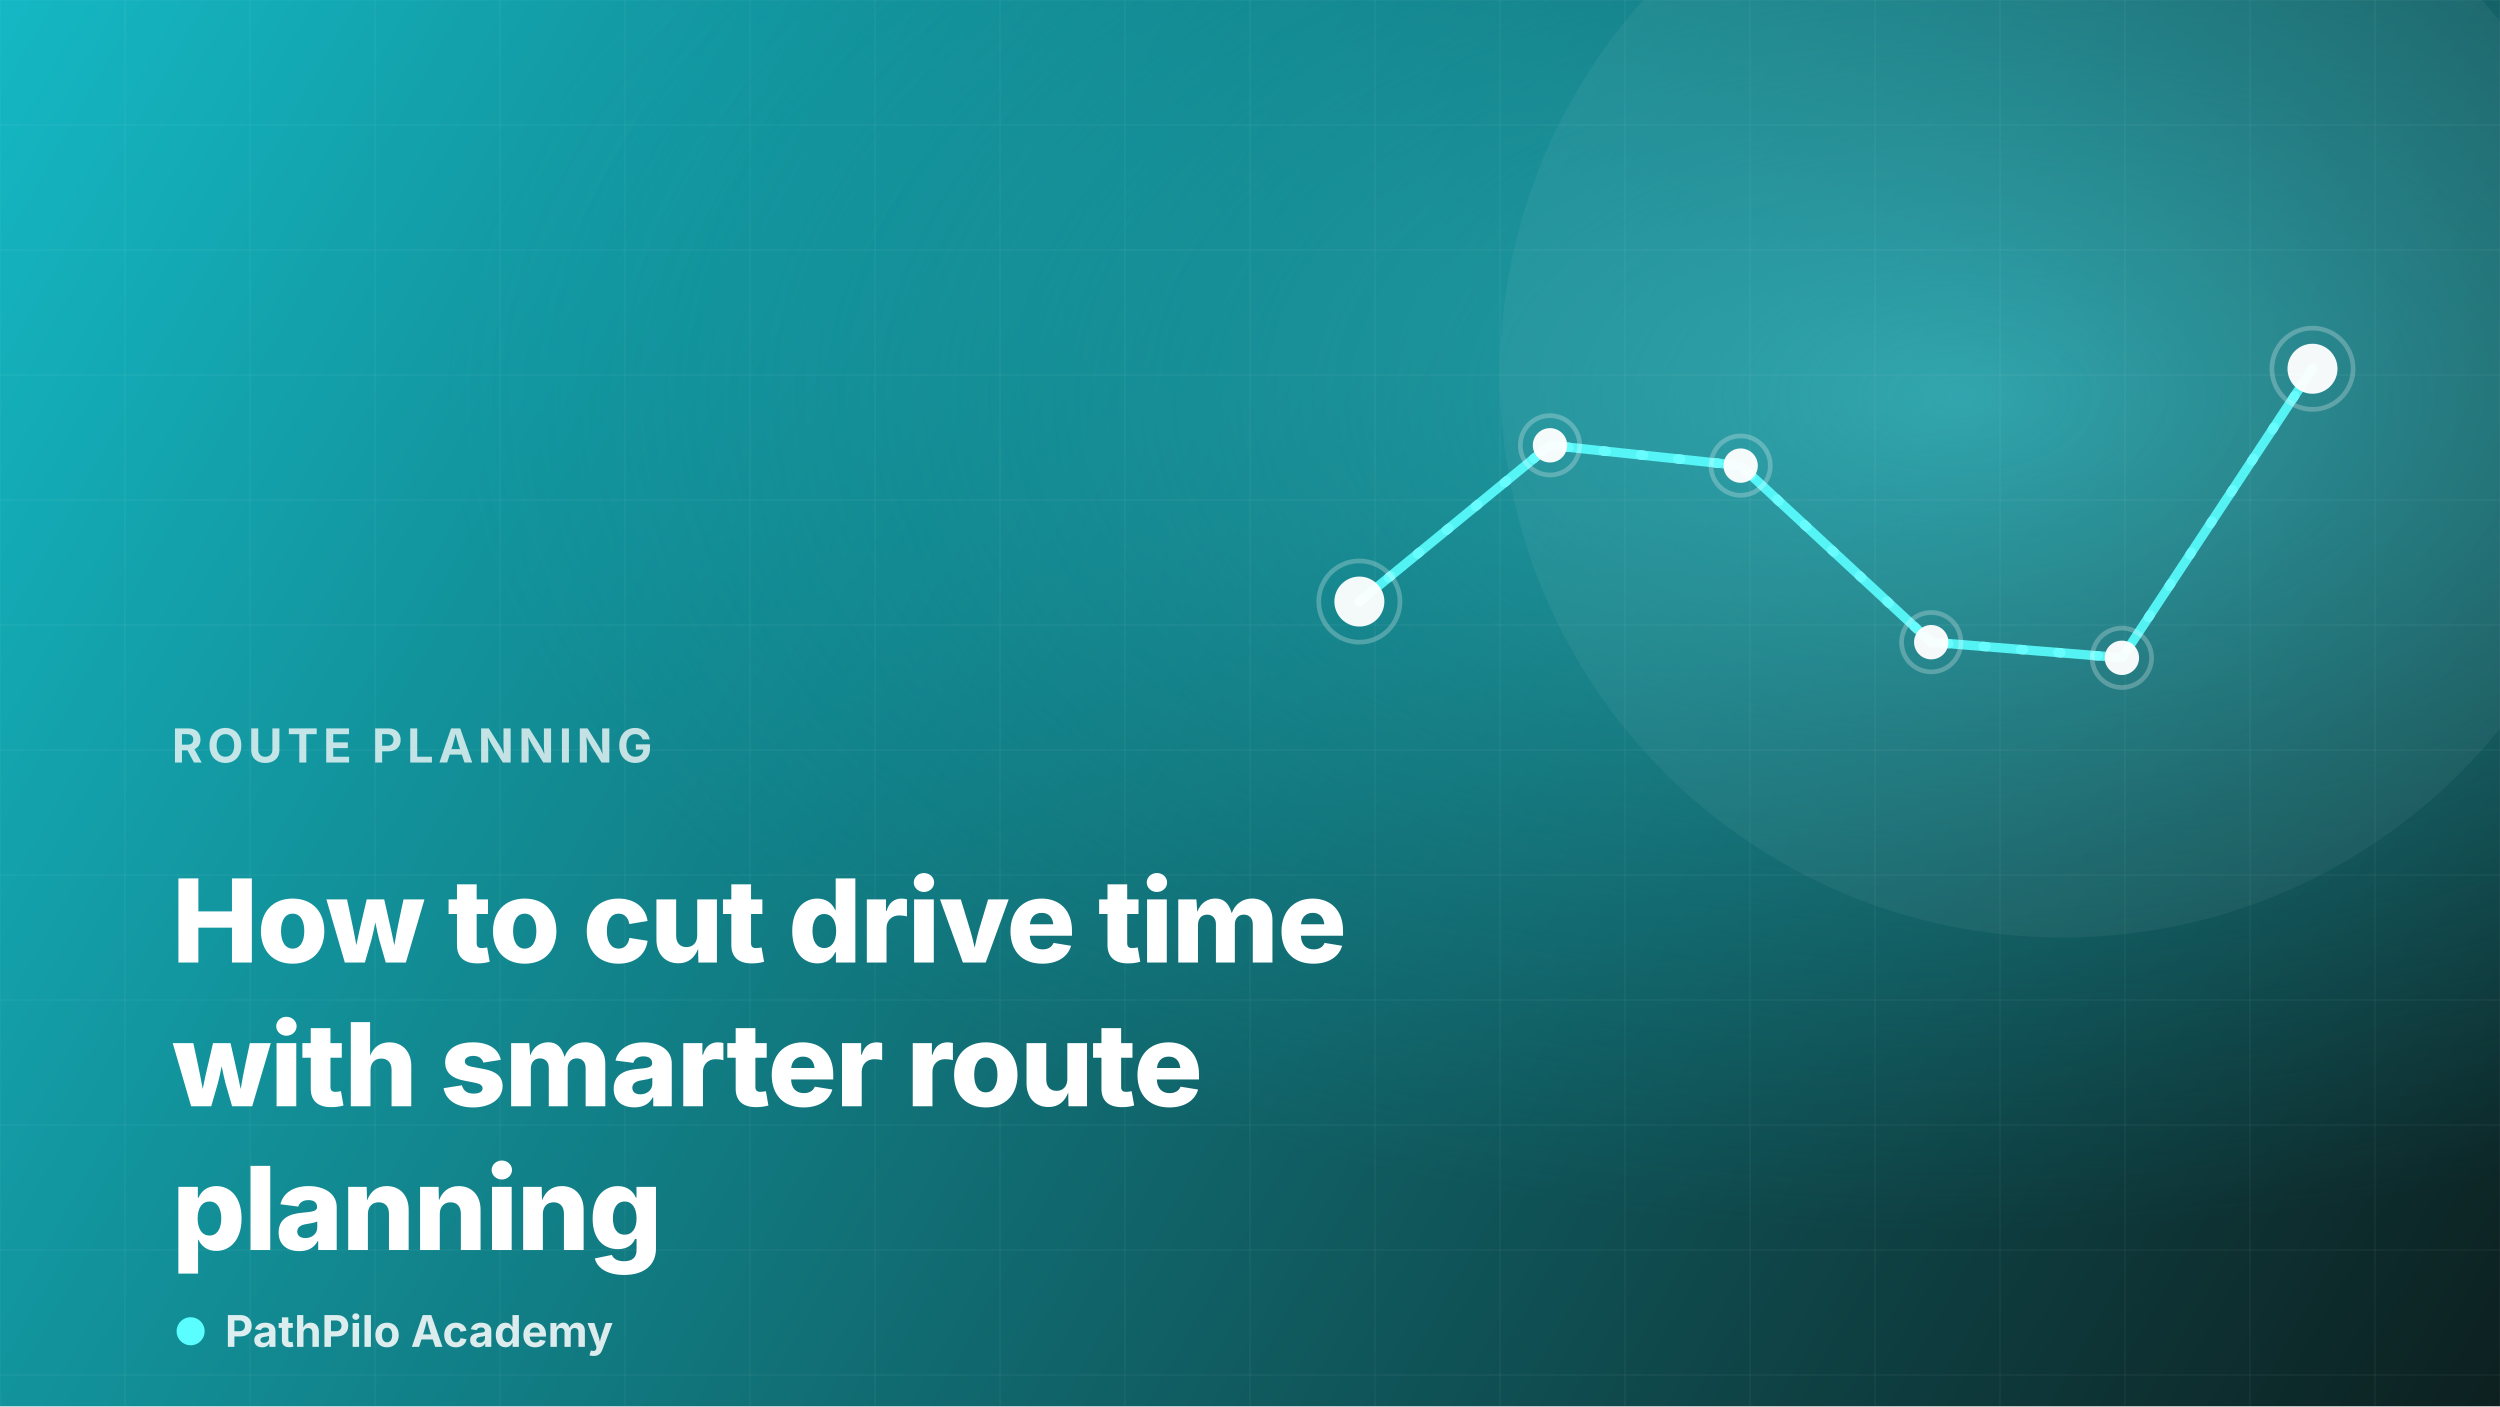
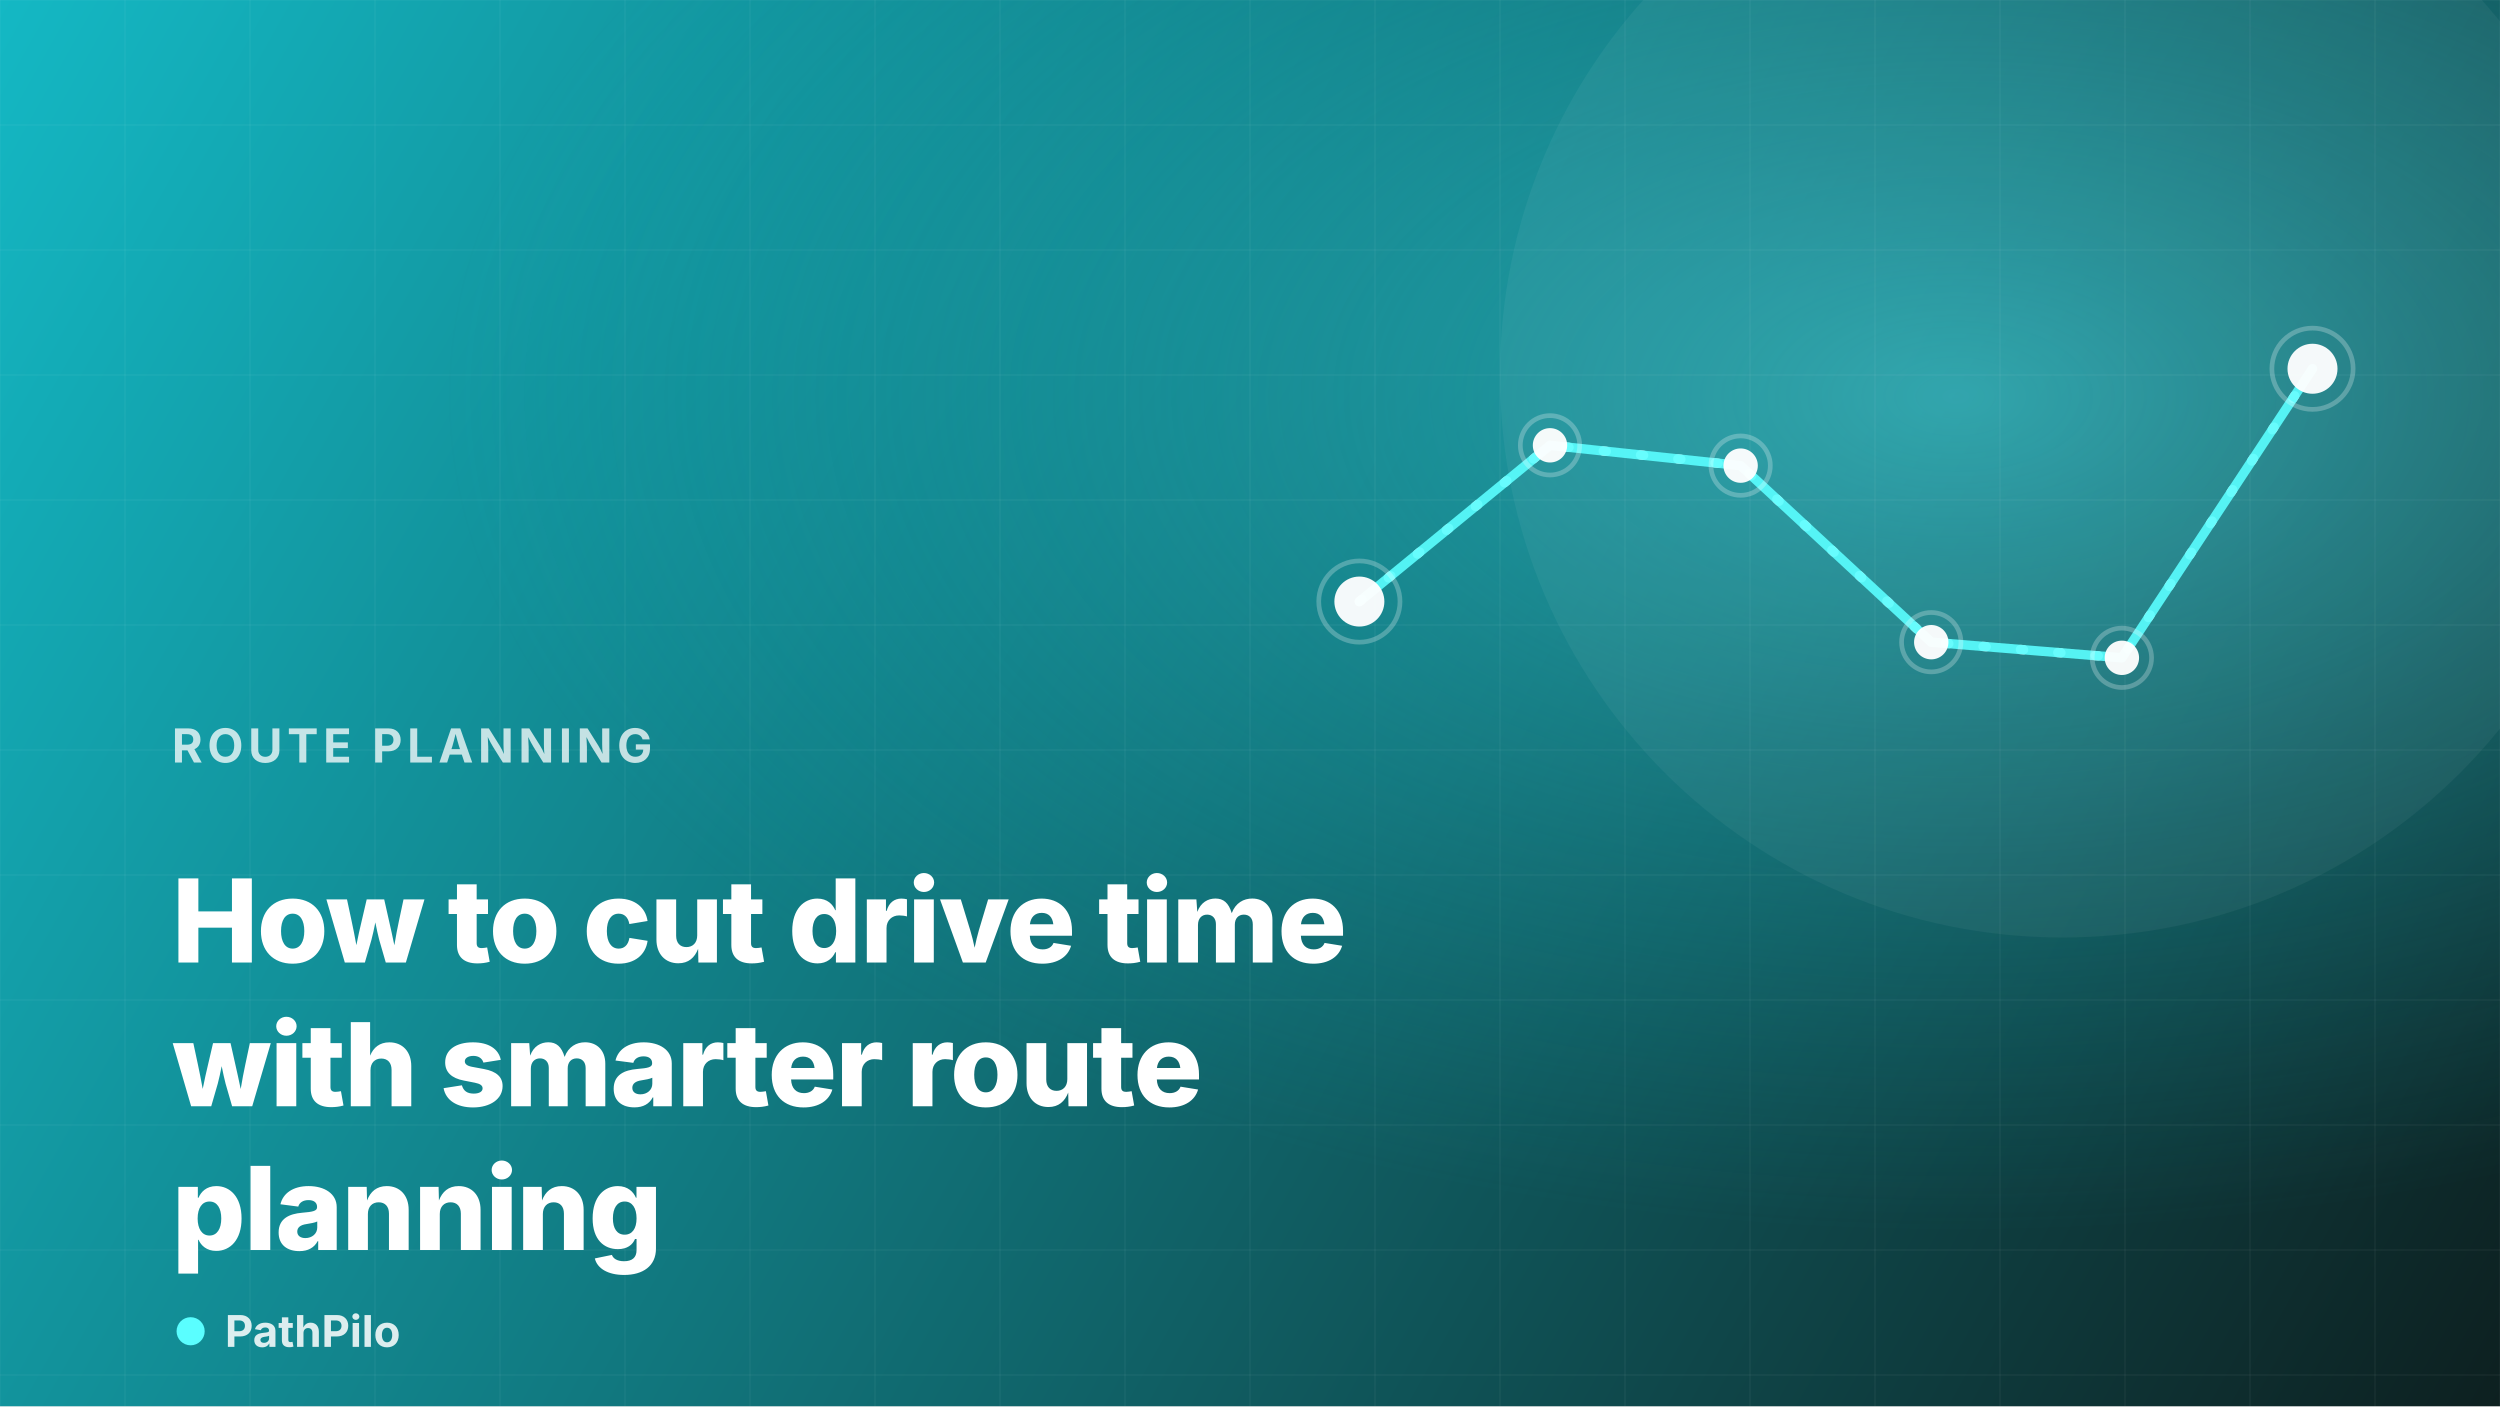
<svg xmlns="http://www.w3.org/2000/svg" width="1600" height="900" viewBox="0 0 1600 900" fill="none">
  <defs>
    <linearGradient id="bg" x1="0" y1="0" x2="1600" y2="900" gradientUnits="userSpaceOnUse">
      <stop offset="0" stop-color="#14b8c4" />
      <stop offset="1" stop-color="#0d2020" />
    </linearGradient>
    <radialGradient id="glow" cx="0.78" cy="0.28" r="0.6">
      <stop offset="0" stop-color="#3ce0ec" stop-opacity="0.55" />
      <stop offset="1" stop-color="#14b8c4" stop-opacity="0" />
    </radialGradient>
  </defs>
  <rect width="1600" height="900" fill="url(#bg)" />
  <rect width="1600" height="900" fill="url(#glow)" />
  <line x1="0" y1="0" x2="0" y2="900" stroke="#FFFFFF" stroke-opacity="0.04" />
  <line x1="80" y1="0" x2="80" y2="900" stroke="#FFFFFF" stroke-opacity="0.04" />
  <line x1="160" y1="0" x2="160" y2="900" stroke="#FFFFFF" stroke-opacity="0.04" />
  <line x1="240" y1="0" x2="240" y2="900" stroke="#FFFFFF" stroke-opacity="0.04" />
  <line x1="320" y1="0" x2="320" y2="900" stroke="#FFFFFF" stroke-opacity="0.04" />
  <line x1="400" y1="0" x2="400" y2="900" stroke="#FFFFFF" stroke-opacity="0.04" />
  <line x1="480" y1="0" x2="480" y2="900" stroke="#FFFFFF" stroke-opacity="0.04" />
  <line x1="560" y1="0" x2="560" y2="900" stroke="#FFFFFF" stroke-opacity="0.04" />
  <line x1="640" y1="0" x2="640" y2="900" stroke="#FFFFFF" stroke-opacity="0.04" />
  <line x1="720" y1="0" x2="720" y2="900" stroke="#FFFFFF" stroke-opacity="0.04" />
  <line x1="800" y1="0" x2="800" y2="900" stroke="#FFFFFF" stroke-opacity="0.04" />
  <line x1="880" y1="0" x2="880" y2="900" stroke="#FFFFFF" stroke-opacity="0.04" />
  <line x1="960" y1="0" x2="960" y2="900" stroke="#FFFFFF" stroke-opacity="0.04" />
  <line x1="1040" y1="0" x2="1040" y2="900" stroke="#FFFFFF" stroke-opacity="0.04" />
  <line x1="1120" y1="0" x2="1120" y2="900" stroke="#FFFFFF" stroke-opacity="0.04" />
  <line x1="1200" y1="0" x2="1200" y2="900" stroke="#FFFFFF" stroke-opacity="0.04" />
  <line x1="1280" y1="0" x2="1280" y2="900" stroke="#FFFFFF" stroke-opacity="0.04" />
  <line x1="1360" y1="0" x2="1360" y2="900" stroke="#FFFFFF" stroke-opacity="0.04" />
  <line x1="1440" y1="0" x2="1440" y2="900" stroke="#FFFFFF" stroke-opacity="0.04" />
  <line x1="1520" y1="0" x2="1520" y2="900" stroke="#FFFFFF" stroke-opacity="0.04" />
  <line x1="1600" y1="0" x2="1600" y2="900" stroke="#FFFFFF" stroke-opacity="0.04" />
  <line x1="0" y1="0" x2="1600" y2="0" stroke="#FFFFFF" stroke-opacity="0.04" />
  <line x1="0" y1="80" x2="1600" y2="80" stroke="#FFFFFF" stroke-opacity="0.04" />
  <line x1="0" y1="160" x2="1600" y2="160" stroke="#FFFFFF" stroke-opacity="0.04" />
  <line x1="0" y1="240" x2="1600" y2="240" stroke="#FFFFFF" stroke-opacity="0.04" />
  <line x1="0" y1="320" x2="1600" y2="320" stroke="#FFFFFF" stroke-opacity="0.04" />
  <line x1="0" y1="400" x2="1600" y2="400" stroke="#FFFFFF" stroke-opacity="0.04" />
  <line x1="0" y1="480" x2="1600" y2="480" stroke="#FFFFFF" stroke-opacity="0.04" />
  <line x1="0" y1="560" x2="1600" y2="560" stroke="#FFFFFF" stroke-opacity="0.04" />
  <line x1="0" y1="640" x2="1600" y2="640" stroke="#FFFFFF" stroke-opacity="0.04" />
  <line x1="0" y1="720" x2="1600" y2="720" stroke="#FFFFFF" stroke-opacity="0.04" />
  <line x1="0" y1="800" x2="1600" y2="800" stroke="#FFFFFF" stroke-opacity="0.04" />
  <line x1="0" y1="880" x2="1600" y2="880" stroke="#FFFFFF" stroke-opacity="0.04" />
  <circle cx="1320" cy="240" r="360" fill="#FFFFFF" opacity="0.05" />
  <path d="M870 385 L992 285 L1114 298 L1236 411 L1358 421 L1480 236" stroke="#FFFFFF" stroke-opacity="0.85" stroke-width="6" stroke-linecap="round" stroke-linejoin="round" stroke-dasharray="2 22" />
  <path d="M870 385 L992 285 L1114 298 L1236 411 L1358 421 L1480 236" stroke="#5afeff" stroke-opacity="0.9" stroke-width="6" stroke-linecap="round" stroke-linejoin="round" />
  <circle cx="870" cy="385" r="16" fill="#FFFFFF" opacity="0.95" />
  <circle cx="870" cy="385" r="26" fill="none" stroke="#FFFFFF" stroke-opacity="0.25" stroke-width="3" />
  <circle cx="992" cy="285" r="11" fill="#FFFFFF" opacity="0.95" />
  <circle cx="992" cy="285" r="19" fill="none" stroke="#FFFFFF" stroke-opacity="0.25" stroke-width="3" />
  <circle cx="1114" cy="298" r="11" fill="#FFFFFF" opacity="0.95" />
  <circle cx="1114" cy="298" r="19" fill="none" stroke="#FFFFFF" stroke-opacity="0.25" stroke-width="3" />
  <circle cx="1236" cy="411" r="11" fill="#FFFFFF" opacity="0.95" />
  <circle cx="1236" cy="411" r="19" fill="none" stroke="#FFFFFF" stroke-opacity="0.25" stroke-width="3" />
  <circle cx="1358" cy="421" r="11" fill="#FFFFFF" opacity="0.95" />
  <circle cx="1358" cy="421" r="19" fill="none" stroke="#FFFFFF" stroke-opacity="0.25" stroke-width="3" />
  <circle cx="1480" cy="236" r="16" fill="#FFFFFF" opacity="0.95" />
  <circle cx="1480" cy="236" r="26" fill="none" stroke="#FFFFFF" stroke-opacity="0.25" stroke-width="3" />
  <text x="110" y="488" fill="#FFFFFF" fill-opacity="0.75" font-family="Inter, Arial, sans-serif" font-size="30" font-weight="700" letter-spacing="3">ROUTE PLANNING</text>
  <text fill="#FFFFFF" font-family="Inter, Arial, sans-serif" font-size="74" font-weight="800" letter-spacing="-1">
    <tspan x="110" y="616">How to cut drive time</tspan>
    <tspan x="110" y="708">with smarter route</tspan>
    <tspan x="110" y="800">planning</tspan>
  </text>
  <g>
    <circle cx="122" cy="852" r="9" fill="#5afeff" />
-     <text x="144" y="862" fill="#FFFFFF" fill-opacity="0.85" font-family="Inter, Arial, sans-serif" font-size="28" font-weight="700">PathPilo Academy</text>
+     <text x="144" y="862" fill="#FFFFFF" fill-opacity="0.85" font-family="Inter, Arial, sans-serif" font-size="28" font-weight="700">PathPilo</text>
  </g>
</svg>
